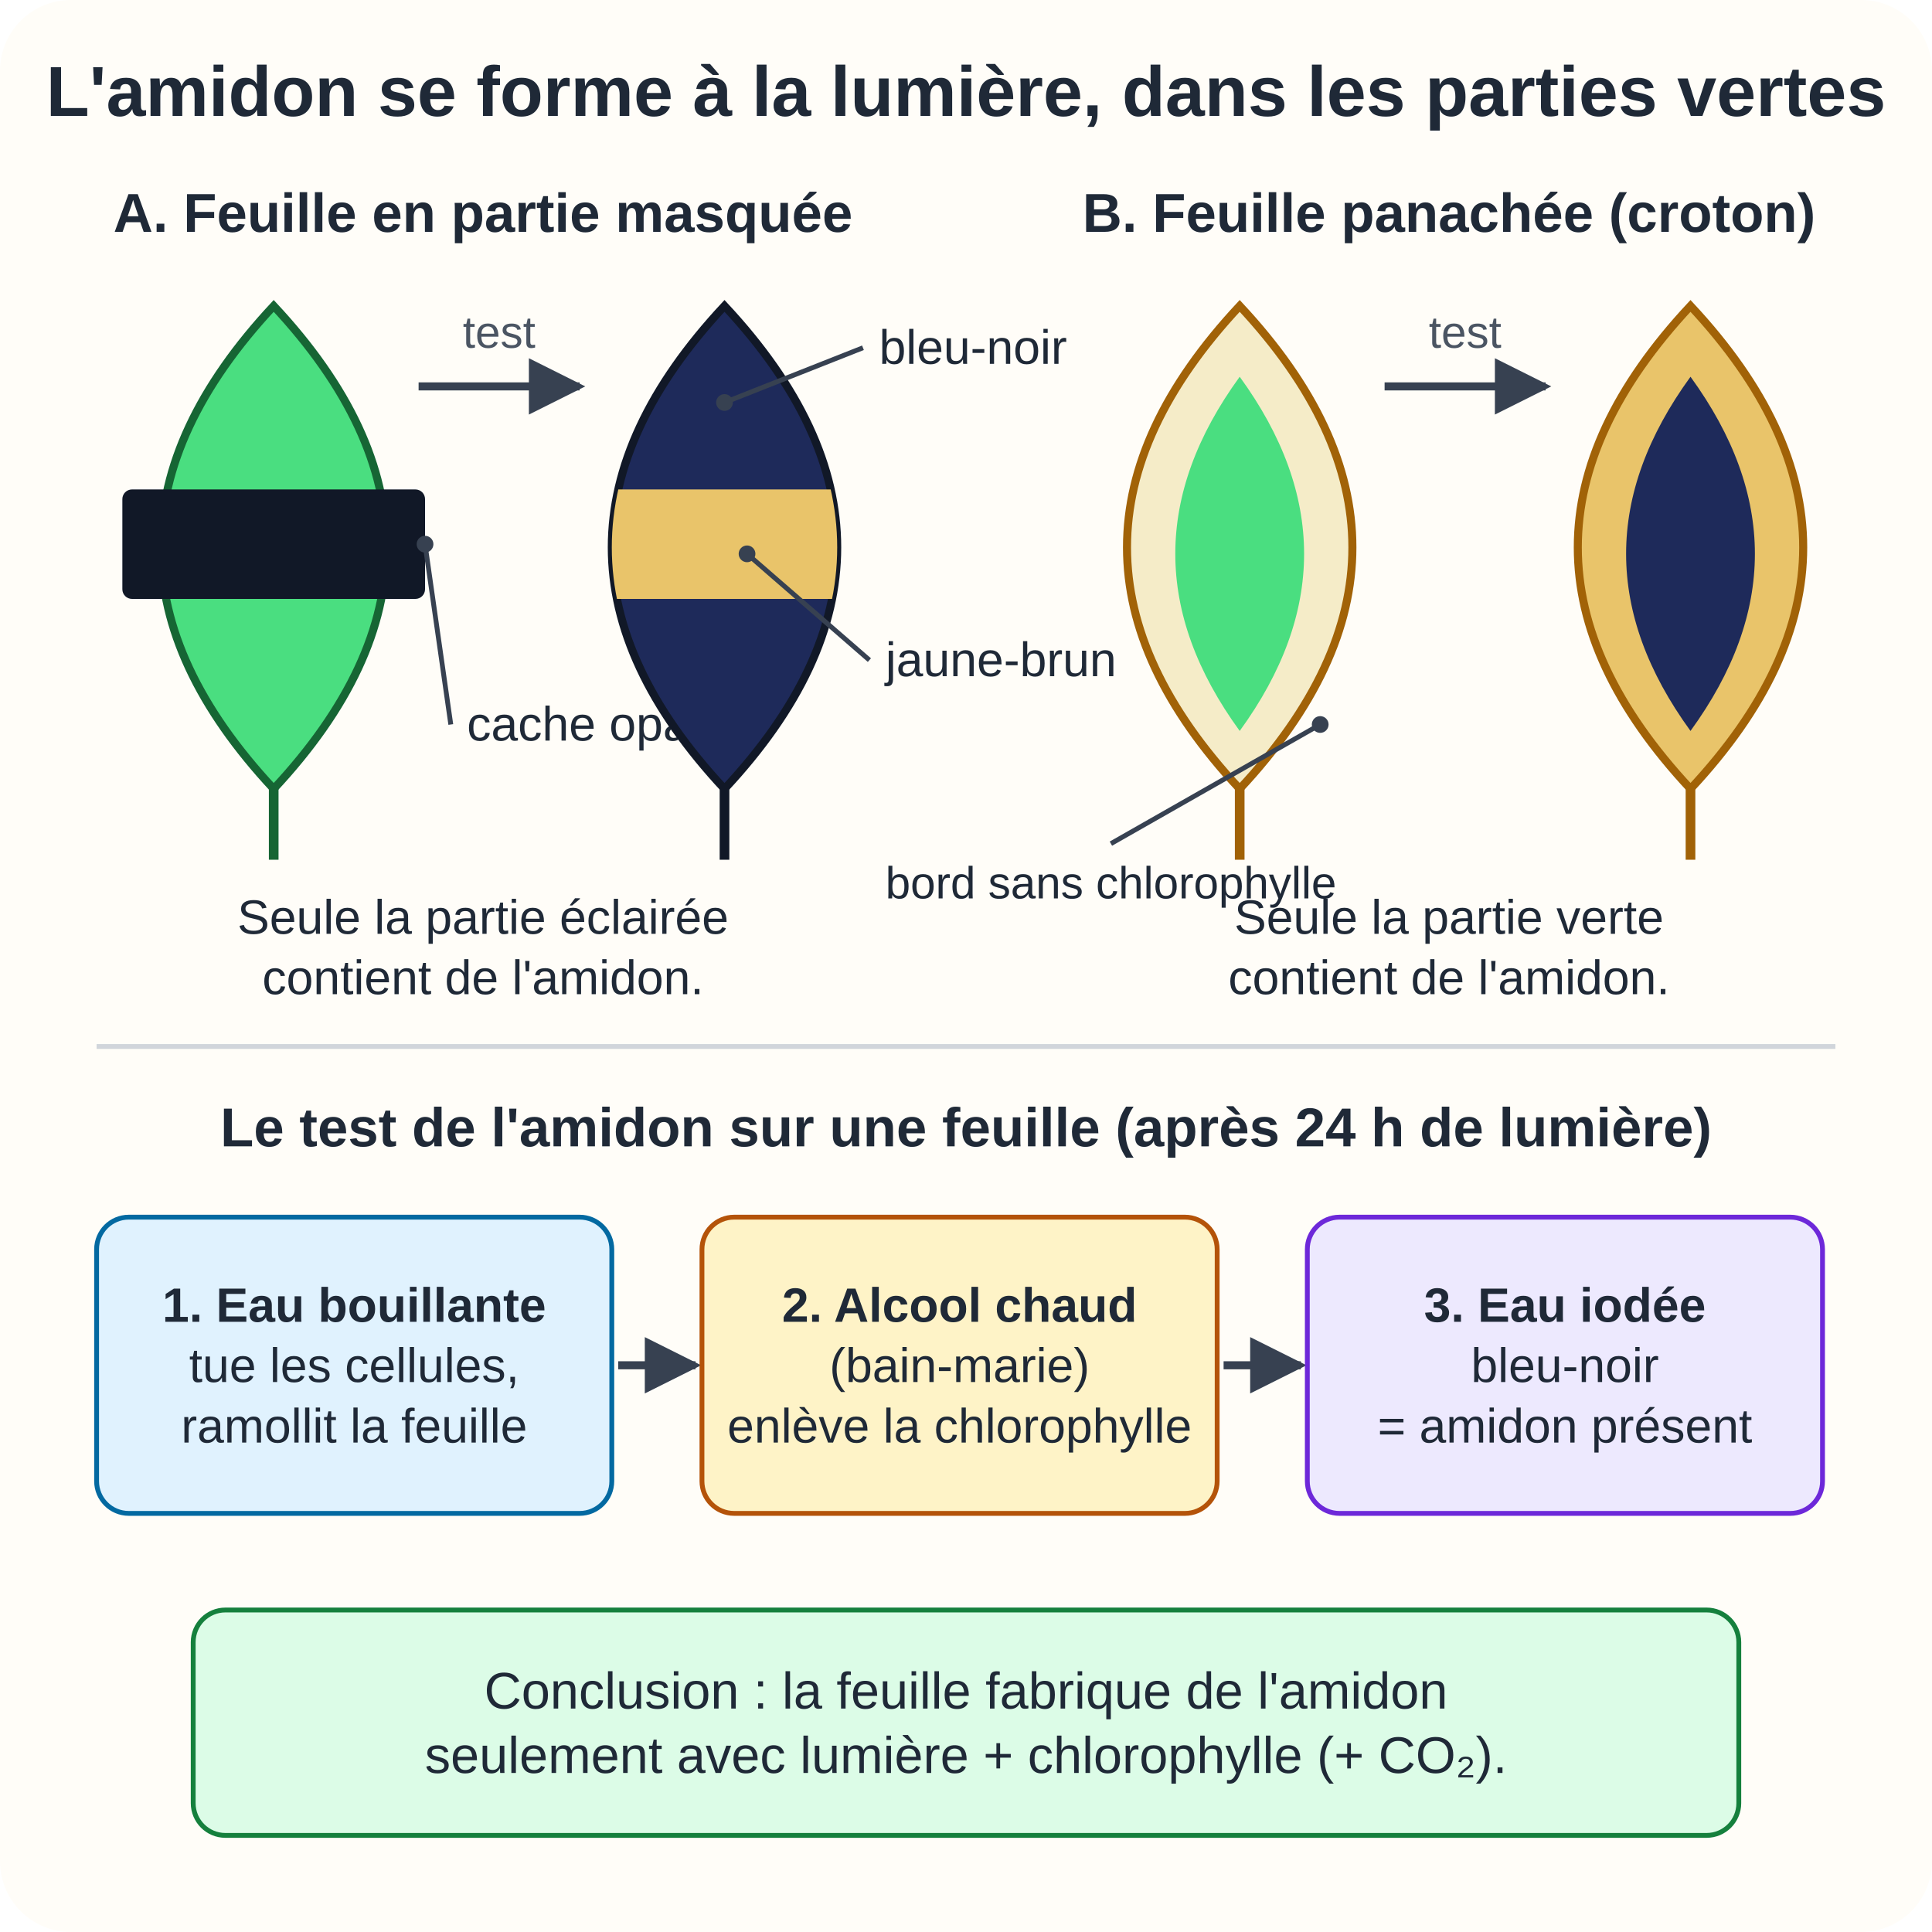
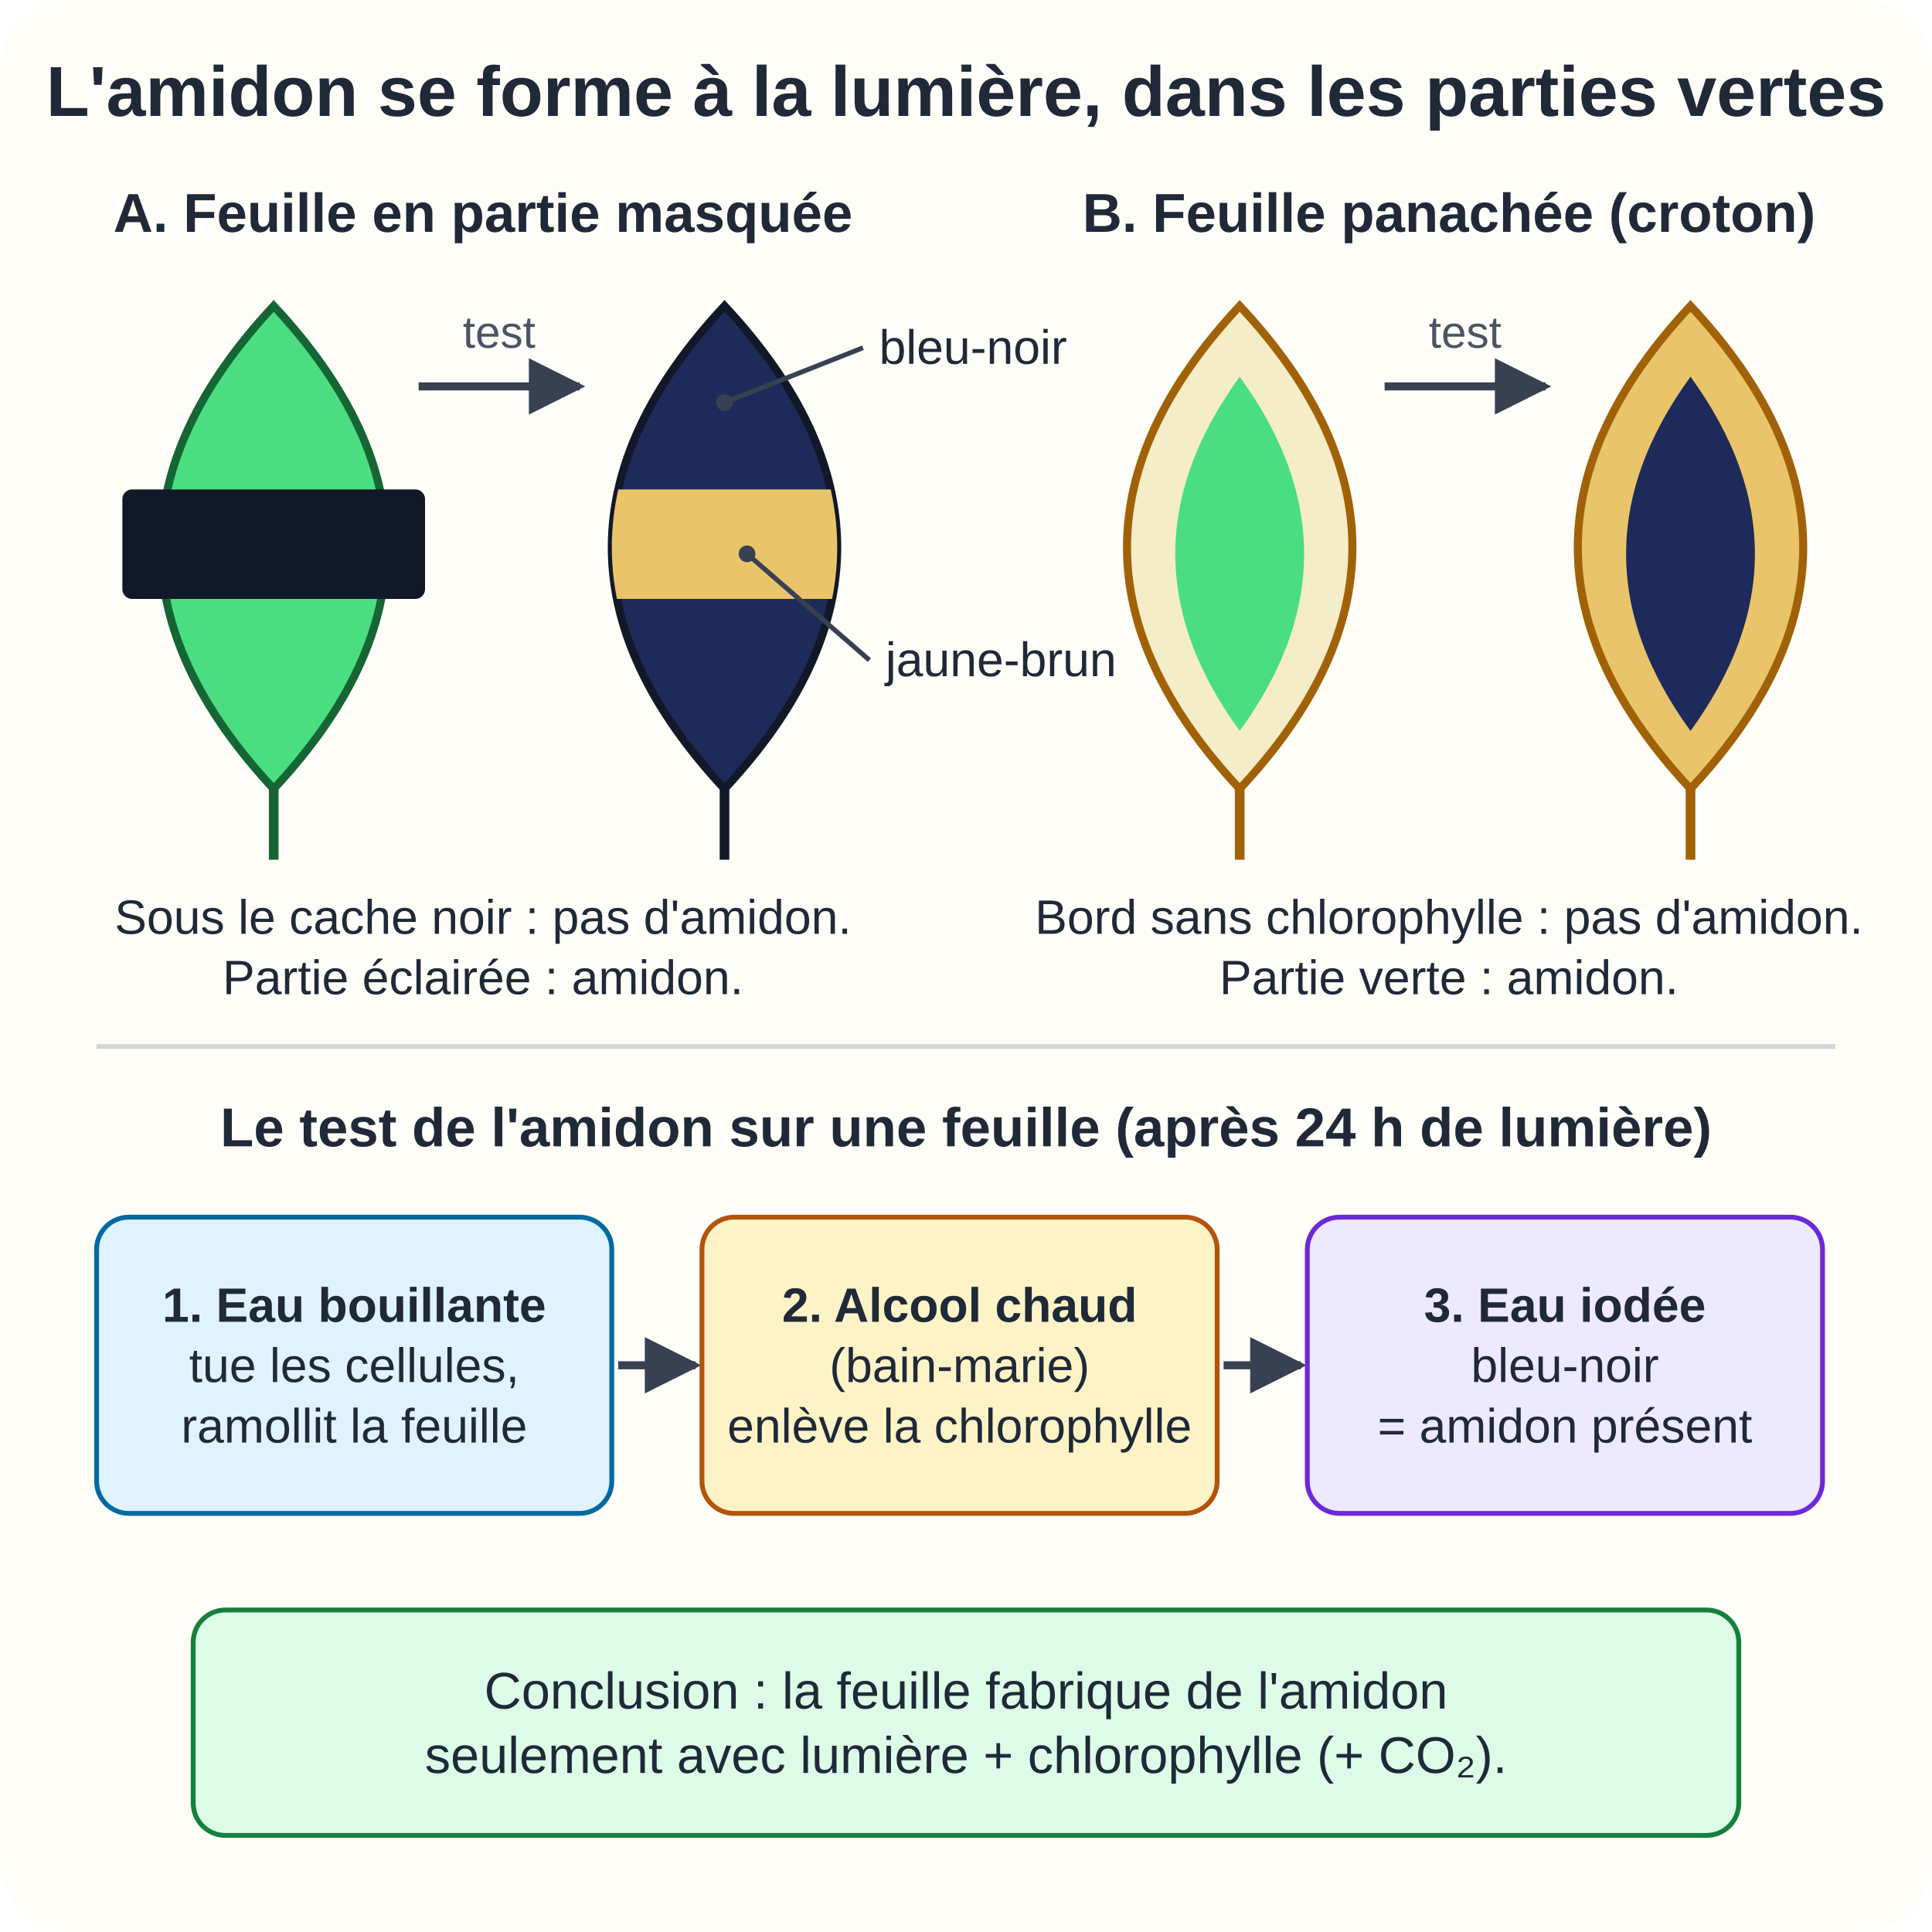
<svg xmlns="http://www.w3.org/2000/svg" viewBox="0 0 600 600" width="600" height="600" role="img" aria-labelledby="titre desc" font-family="Arial, Helvetica, sans-serif">
  <defs>
    <marker id="fl" viewBox="0 0 10 10" refX="9" refY="5" markerWidth="7" markerHeight="7" orient="auto-start-reverse">
      <path d="M0,0 L10,5 L0,10 z" fill="#374151" />
    </marker>
    <marker id="flb" viewBox="0 0 10 10" refX="9" refY="5" markerWidth="7" markerHeight="7" orient="auto-start-reverse">
      <path d="M0,0 L10,5 L0,10 z" fill="#1d4ed8" />
    </marker>
    <marker id="flr" viewBox="0 0 10 10" refX="9" refY="5" markerWidth="7" markerHeight="7" orient="auto-start-reverse">
      <path d="M0,0 L10,5 L0,10 z" fill="#b91c1c" />
    </marker>
    <marker id="flv" viewBox="0 0 10 10" refX="9" refY="5" markerWidth="7" markerHeight="7" orient="auto-start-reverse">
      <path d="M0,0 L10,5 L0,10 z" fill="#15803d" />
    </marker>
    <marker id="flo" viewBox="0 0 10 10" refX="9" refY="5" markerWidth="7" markerHeight="7" orient="auto-start-reverse">
      <path d="M0,0 L10,5 L0,10 z" fill="#c2410c" />
    </marker>
    <marker id="flm" viewBox="0 0 10 10" refX="9" refY="5" markerWidth="7" markerHeight="7" orient="auto-start-reverse">
      <path d="M0,0 L10,5 L0,10 z" fill="#7c3aed" />
    </marker>
  </defs>
  <rect x="0" y="0" width="600" height="600" rx="22" ry="22" fill="#fffdf8" />
  <text x="300.0" y="36" font-size="22" text-anchor="middle" font-weight="bold" fill="#1f2937">L'amidon se forme à la lumière, dans les parties vertes</text>
  <text x="150" y="72" font-size="17" text-anchor="middle" font-weight="bold" fill="#1f2937">A. Feuille en partie masquée</text>
  <path d="M85,245.0 Q155,170 85,95.0 Q15,170 85,245.0 Z" fill="#4ade80" stroke="#166534" stroke-width="2.5" />
  <line x1="85" y1="245.0" x2="85" y2="267.0" stroke="#166534" stroke-width="3" />
  <rect x="38" y="152" width="94" height="34" fill="#111827" rx="3" />
-   <line x1="132" y1="169" x2="140" y2="225" stroke="#374151" stroke-width="1.5" />
-   <circle cx="132" cy="169" r="2.6" fill="#374151" />
-   <text x="145" y="230" font-size="15" text-anchor="start" font-weight="normal" fill="#1f2937">cache opaque</text>
  <line x1="130" y1="120" x2="180" y2="120" stroke="#374151" stroke-width="2.5" marker-end="url(#fl)" />
  <text x="155" y="108" font-size="14" text-anchor="middle" font-weight="normal" fill="#4b5563">test</text>
  <clipPath id="cpA">
    <path d="M225,245.0 Q295,170 225,95.0 Q155,170 225,245.0 Z" />
  </clipPath>
  <path d="M225,245.0 Q295,170 225,95.0 Q155,170 225,245.0 Z" fill="#1e2a5a" stroke="#111827" stroke-width="2.5" />
  <line x1="225" y1="245.0" x2="225" y2="267.0" stroke="#111827" stroke-width="3" />
  <rect x="150" y="152" width="150" height="34" fill="#e9c46a" clip-path="url(#cpA)" />
  <line x1="225" y1="125" x2="268" y2="108" stroke="#374151" stroke-width="1.5" />
  <circle cx="225" cy="125" r="2.6" fill="#374151" />
  <text x="273" y="113" font-size="15" text-anchor="start" font-weight="normal" fill="#1f2937">bleu-noir</text>
  <line x1="232" y1="172" x2="270" y2="205" stroke="#374151" stroke-width="1.5" />
  <circle cx="232" cy="172" r="2.6" fill="#374151" />
  <text x="275" y="210" font-size="15" text-anchor="start" font-weight="normal" fill="#1f2937">jaune-brun</text>
-   <text x="150" y="290.0" font-size="15" text-anchor="middle" font-weight="normal" fill="#1f2937">Seule la partie éclairée</text>
-   <text x="150" y="308.75" font-size="15" text-anchor="middle" font-weight="normal" fill="#1f2937">contient de l'amidon.</text>
+   <text x="150" y="290.0" font-size="15" text-anchor="middle" font-weight="normal" fill="#1f2937">Sous le cache noir : pas d'amidon.</text>
+   <text x="150" y="308.75" font-size="15" text-anchor="middle" font-weight="normal" fill="#1f2937">Partie éclairée : amidon.</text>
  <text x="450" y="72" font-size="17" text-anchor="middle" font-weight="bold" fill="#1f2937">B. Feuille panachée (croton)</text>
  <path d="M385,245.0 Q455,170 385,95.0 Q315,170 385,245.0 Z" fill="#f5ecc8" stroke="#a16207" stroke-width="2.5" />
  <line x1="385" y1="245.0" x2="385" y2="267.0" stroke="#a16207" stroke-width="3" />
  <path d="M385,227.0 Q425,172 385,117.0 Q345,172 385,227.0 Z" fill="#4ade80" stroke="none" />
-   <line x1="410" y1="225" x2="345" y2="262" stroke="#374151" stroke-width="1.5" />
-   <circle cx="410" cy="225" r="2.6" fill="#374151" />
-   <text x="345" y="279" font-size="14" text-anchor="middle" font-weight="normal" fill="#1f2937">bord sans chlorophylle</text>
  <line x1="430" y1="120" x2="480" y2="120" stroke="#374151" stroke-width="2.5" marker-end="url(#fl)" />
  <text x="455" y="108" font-size="14" text-anchor="middle" font-weight="normal" fill="#4b5563">test</text>
  <path d="M525,245.0 Q595,170 525,95.0 Q455,170 525,245.0 Z" fill="#e9c46a" stroke="#a16207" stroke-width="2.5" />
  <line x1="525" y1="245.0" x2="525" y2="267.0" stroke="#a16207" stroke-width="3" />
  <path d="M525,227.0 Q565,172 525,117.0 Q485,172 525,227.0 Z" fill="#1e2a5a" stroke="none" />
-   <text x="450" y="290.0" font-size="15" text-anchor="middle" font-weight="normal" fill="#1f2937">Seule la partie verte</text>
-   <text x="450" y="308.75" font-size="15" text-anchor="middle" font-weight="normal" fill="#1f2937">contient de l'amidon.</text>
+   <text x="450" y="290.0" font-size="15" text-anchor="middle" font-weight="normal" fill="#1f2937">Bord sans chlorophylle : pas d'amidon.</text>
+   <text x="450" y="308.75" font-size="15" text-anchor="middle" font-weight="normal" fill="#1f2937">Partie verte : amidon.</text>
  <line x1="30" y1="325" x2="570" y2="325" stroke="#d1d5db" stroke-width="1.5" />
  <text x="300" y="356" font-size="17" text-anchor="middle" font-weight="bold" fill="#1f2937">Le test de l'amidon sur une feuille (après 24 h de lumière)</text>
  <rect x="30" y="378" width="160" height="92" rx="10" fill="#e0f2fe" stroke="#0369a1" stroke-width="1.5" />
  <text x="110.0" y="410.5" font-size="15" text-anchor="middle" font-weight="bold" fill="#1f2937">1. Eau bouillante</text>
  <text x="110.0" y="429.2" font-size="15" text-anchor="middle" font-weight="normal" fill="#1f2937">tue les cellules,</text>
  <text x="110.0" y="448.0" font-size="15" text-anchor="middle" font-weight="normal" fill="#1f2937">ramollit la feuille</text>
  <line x1="192" y1="424" x2="216" y2="424" stroke="#374151" stroke-width="2.5" marker-end="url(#fl)" />
  <rect x="218" y="378" width="160" height="92" rx="10" fill="#fef3c7" stroke="#b45309" stroke-width="1.5" />
  <text x="298.0" y="410.5" font-size="15" text-anchor="middle" font-weight="bold" fill="#1f2937">2. Alcool chaud</text>
  <text x="298.0" y="429.2" font-size="15" text-anchor="middle" font-weight="normal" fill="#1f2937">(bain-marie)</text>
  <text x="298.0" y="448.0" font-size="15" text-anchor="middle" font-weight="normal" fill="#1f2937">enlève la chlorophylle</text>
  <line x1="380" y1="424" x2="404" y2="424" stroke="#374151" stroke-width="2.5" marker-end="url(#fl)" />
  <rect x="406" y="378" width="160" height="92" rx="10" fill="#ede9fe" stroke="#6d28d9" stroke-width="1.5" />
  <text x="486.0" y="410.5" font-size="15" text-anchor="middle" font-weight="bold" fill="#1f2937">3. Eau iodée</text>
  <text x="486.0" y="429.2" font-size="15" text-anchor="middle" font-weight="normal" fill="#1f2937">bleu-noir</text>
  <text x="486.0" y="448.0" font-size="15" text-anchor="middle" font-weight="normal" fill="#1f2937">= amidon présent</text>
  <rect x="60" y="500" width="480" height="70" rx="10" fill="#dcfce7" stroke="#15803d" stroke-width="1.5" />
  <text x="300.0" y="530.6" font-size="16" text-anchor="middle" font-weight="normal" fill="#1f2937">Conclusion : la feuille fabrique de l'amidon</text>
  <text x="300.0" y="550.6" font-size="16" text-anchor="middle" font-weight="normal" fill="#1f2937">seulement avec lumière + chlorophylle (+ CO₂).</text>
</svg>
